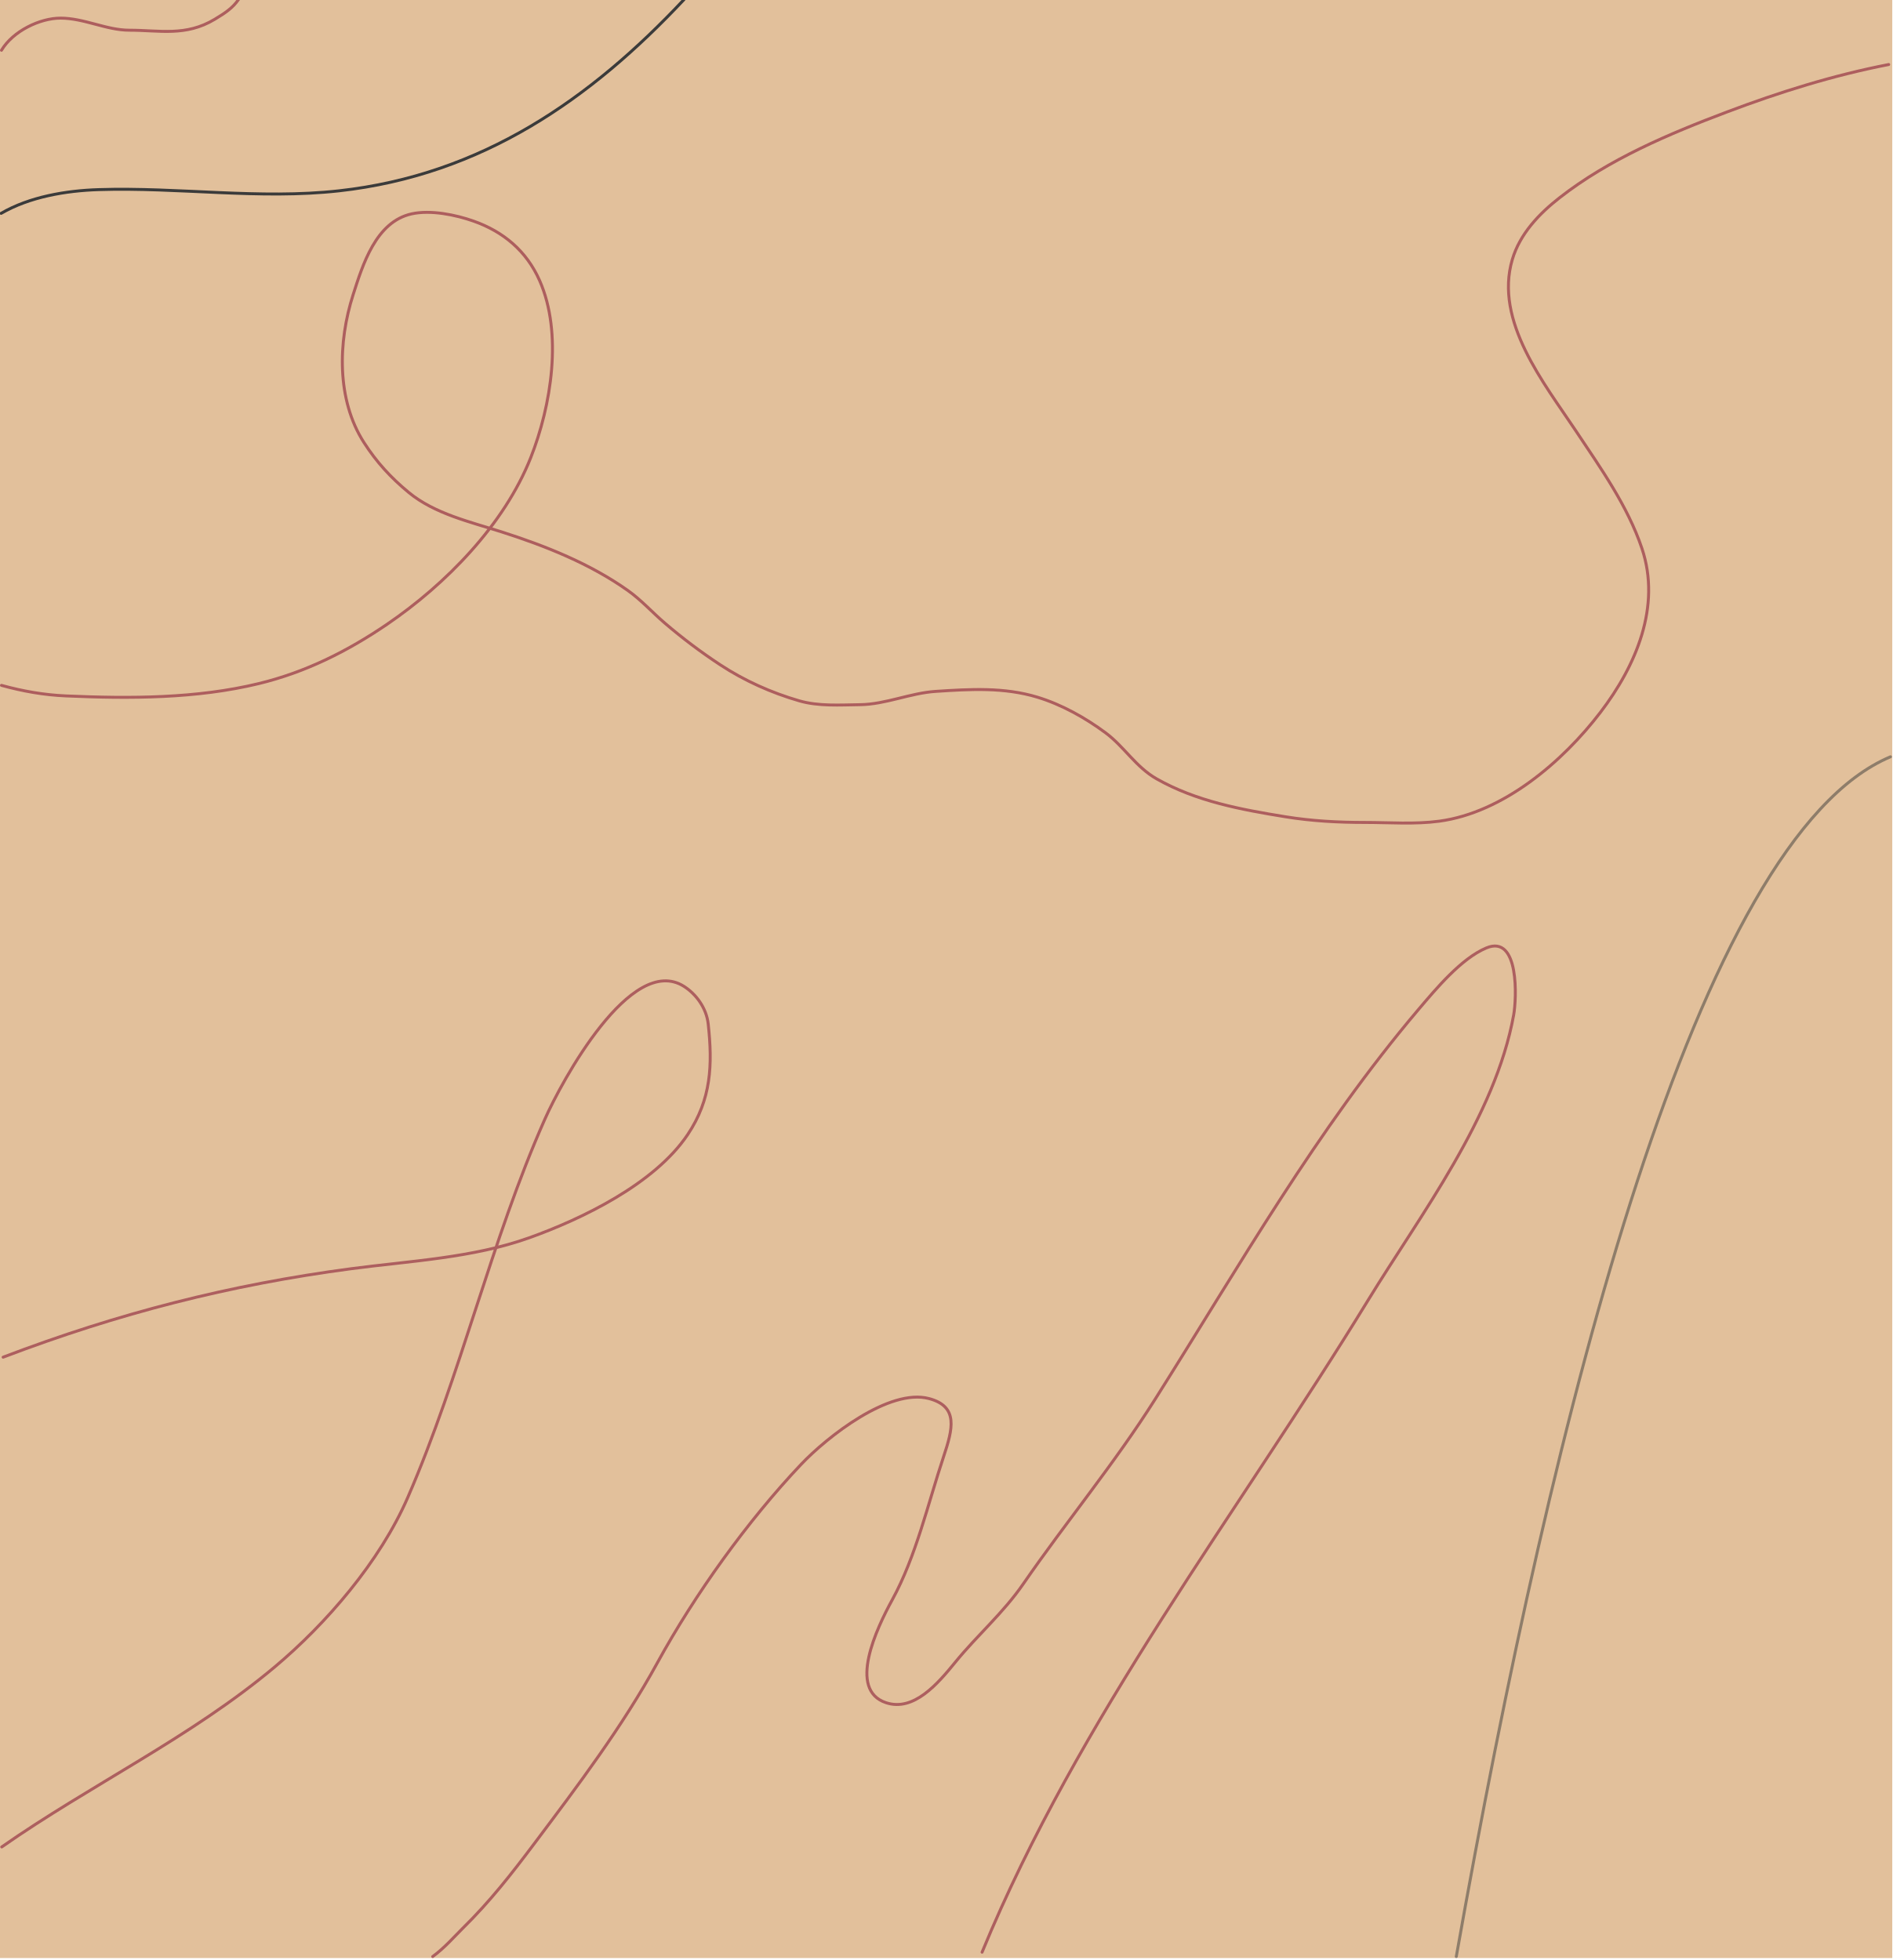
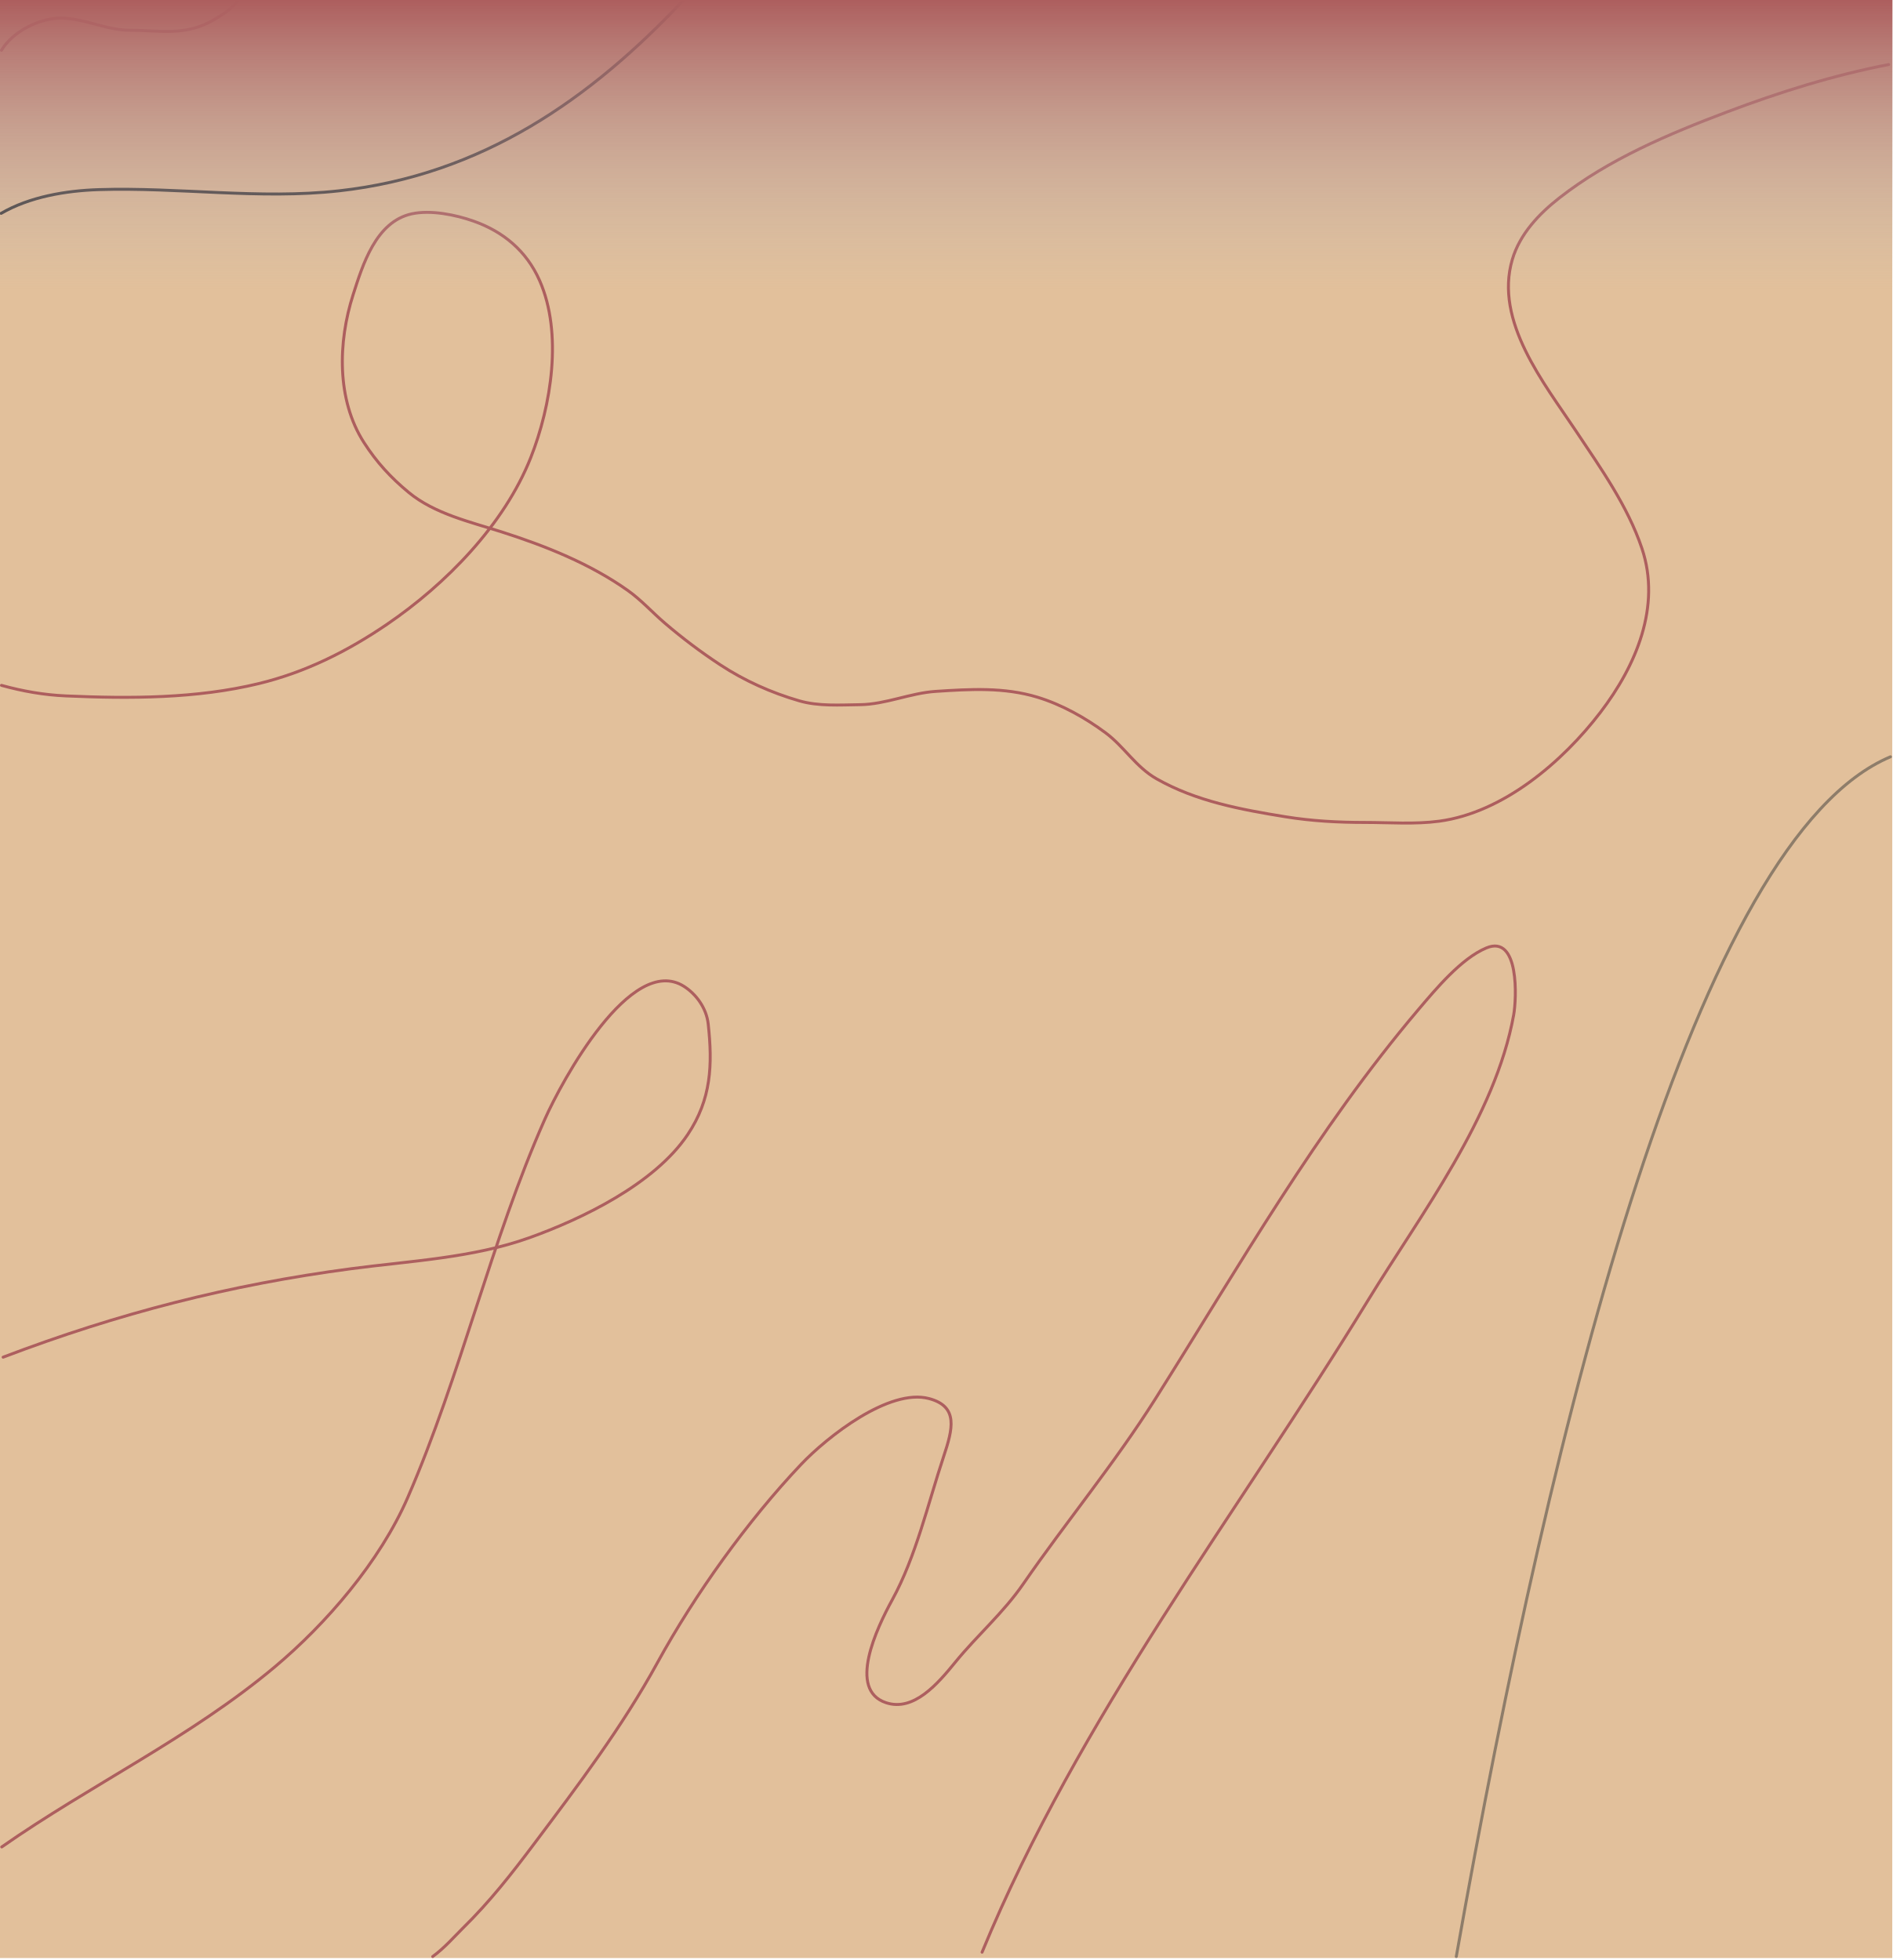
<svg xmlns="http://www.w3.org/2000/svg" width="1920" height="1989" viewBox="0 0 1920 1989" fill="none">
-   <mask id="mask0_146_631" style="mask-type:alpha" maskUnits="userSpaceOnUse" x="0" y="0" width="1920" height="1989">
+   <mask id="mask0_204_320" style="mask-type:alpha" maskUnits="userSpaceOnUse" x="0" y="0" width="1920" height="1989">
    <path d="M0 0H1920V1989H0V0Z" fill="#E2C09B" />
  </mask>
-   <g mask="url(#mask0_146_631)">
+   <g mask="url(#mask0_204_320)">
    <path d="M0 -2H1920V1987H0V-2Z" fill="#E2C09B" />
    <path d="M1916.22 65.483C1860.28 76.31 1805.55 93.432 1752.26 113.568C1693.2 135.885 1632.33 161.534 1582.2 200.741C1561.47 216.948 1541.98 237.419 1534.33 263.39C1515.85 326.053 1566.74 389.011 1598.8 437.202C1623.79 474.773 1651.32 513.299 1665.84 556.503C1685.65 615.481 1659.73 675.7 1623.86 722.71C1585.41 773.085 1525.17 824.617 1460.22 833.337C1435.62 836.639 1409.8 834.622 1385.04 834.622C1357.71 834.622 1331.1 833.217 1304.08 828.839C1259.03 821.54 1213.73 813.191 1173.53 790.393C1152.25 778.321 1140.67 757.744 1121.59 743.593C1101.1 728.391 1076.99 714.918 1052.52 707.503C1018.62 697.232 984.272 699.326 949.388 701.613C923.341 703.321 898.495 714.815 872.495 715.107C851.982 715.337 830.577 716.926 810.703 711.144C782.429 702.919 755.286 690.786 730.705 674.626C710.918 661.618 692.343 647.619 674.374 632.217C661.708 621.36 650.62 608.899 636.999 599.233C598.644 572.013 553.518 554.035 509.023 539.796C477.049 529.565 440.931 521.437 414.567 499.637C396.403 484.616 382.045 468.966 369.267 449.089C341.333 405.636 342.884 346.99 358.237 299.159C367.905 269.038 381.166 225.033 417.673 217.019C436.91 212.797 462.279 217.954 480.536 224.409C510.914 235.148 534.271 254.811 547.469 284.702C571.135 338.299 559.245 411.84 538.474 464.403C511.546 532.547 452.278 592.895 392.721 633.502C352.529 660.906 310.042 682.174 262.603 693.688C199.423 709.023 131.672 709.028 67.052 706.218C44.456 705.236 23.082 701.432 1.5 695.5" stroke="#AD5E5E" stroke-width="3" stroke-linecap="round" />
    <path d="M242 -0.5C236.081 8.061 228.557 13.153 217.772 19.623C188.359 37.271 162.043 30.658 131.406 30.658C107.818 30.658 85.406 18.398 61.387 18.398C40.551 18.398 13.189 31.476 1.5 51" stroke="#AD5E5E" stroke-width="3" stroke-linecap="round" />
    <path d="M694 -0.5C599.368 100.404 489.132 177.52 343.95 193.651C263.254 202.617 181.22 189.846 100.21 192.418C66.616 193.484 29.893 199.798 1.156 216.5" stroke="#3B3B3B" stroke-width="3" stroke-linecap="round" />
    <path d="M1918 768C1721.74 850.377 1576.3 1427.9 1477.5 1985.5" stroke="#3B3B3B" stroke-opacity="0.5" stroke-width="3" stroke-linecap="round" />
    <path d="M3.17 1377.26C120.104 1332.74 233.241 1303.75 356.658 1287.44C416.208 1279.57 479.665 1276.58 537.014 1256.07C589.802 1237.19 664.009 1201.7 697.741 1151.32C721.717 1115.51 723.027 1080.5 718.523 1039.16C716.722 1022.63 705.932 1008.56 693.941 1000.96C640.283 966.961 569.702 1097.59 552.854 1135.6C498.149 1259.02 467.639 1395.33 413.76 1519.49C385.376 1584.9 330.703 1648 278.879 1691.48C193.339 1763.23 91.913 1811.25 1.767 1874.27" stroke="#AD5F5F" stroke-width="3" stroke-linecap="round" />
    <path d="M996.386 1981.08C1094.81 1742.16 1254.83 1537.05 1387.97 1319.53C1441.5 1232.08 1516.91 1133.76 1535.73 1029.94C1538.62 1013.97 1541.89 947.654 1507.85 962.03C1482.46 972.753 1456.93 1003.44 1439.11 1024.46C1335.82 1146.33 1257.88 1283.92 1171.88 1420.06C1130.62 1485.39 1081.92 1543.93 1038.25 1607.24C1017.71 1637.02 991.794 1659.09 969.327 1686.66C951.408 1708.65 927.095 1737.26 898.913 1727.89C859.81 1714.9 889.279 1652.64 905.246 1623.48C929.355 1579.46 941.445 1526.02 957.296 1478.32C966.645 1450.18 972.804 1427.31 942.56 1419.27C902.262 1408.55 839.332 1457.97 812.618 1486.19C758.652 1543.2 705.13 1617.69 666.986 1687.33C631.295 1752.5 586.496 1811.7 542.291 1870.6C518.913 1901.74 496.967 1929.81 469.475 1956.8C462.019 1964.13 450.721 1977.05 439 1985.5" stroke="#AD5F5F" stroke-width="3" stroke-linecap="round" />
  </g>
+   <rect width="1920" height="293" fill="url(#paint0_linear_204_320)" />
+   <defs>
+     <linearGradient id="paint0_linear_204_320" x1="960" y1="0" x2="960" y2="293" gradientUnits="userSpaceOnUse">
+       <stop stop-color="#AD5E5E" />
+       <stop offset="1" stop-color="#B8B8B8" stop-opacity="0" />
+     </linearGradient>
+   </defs>
</svg>
